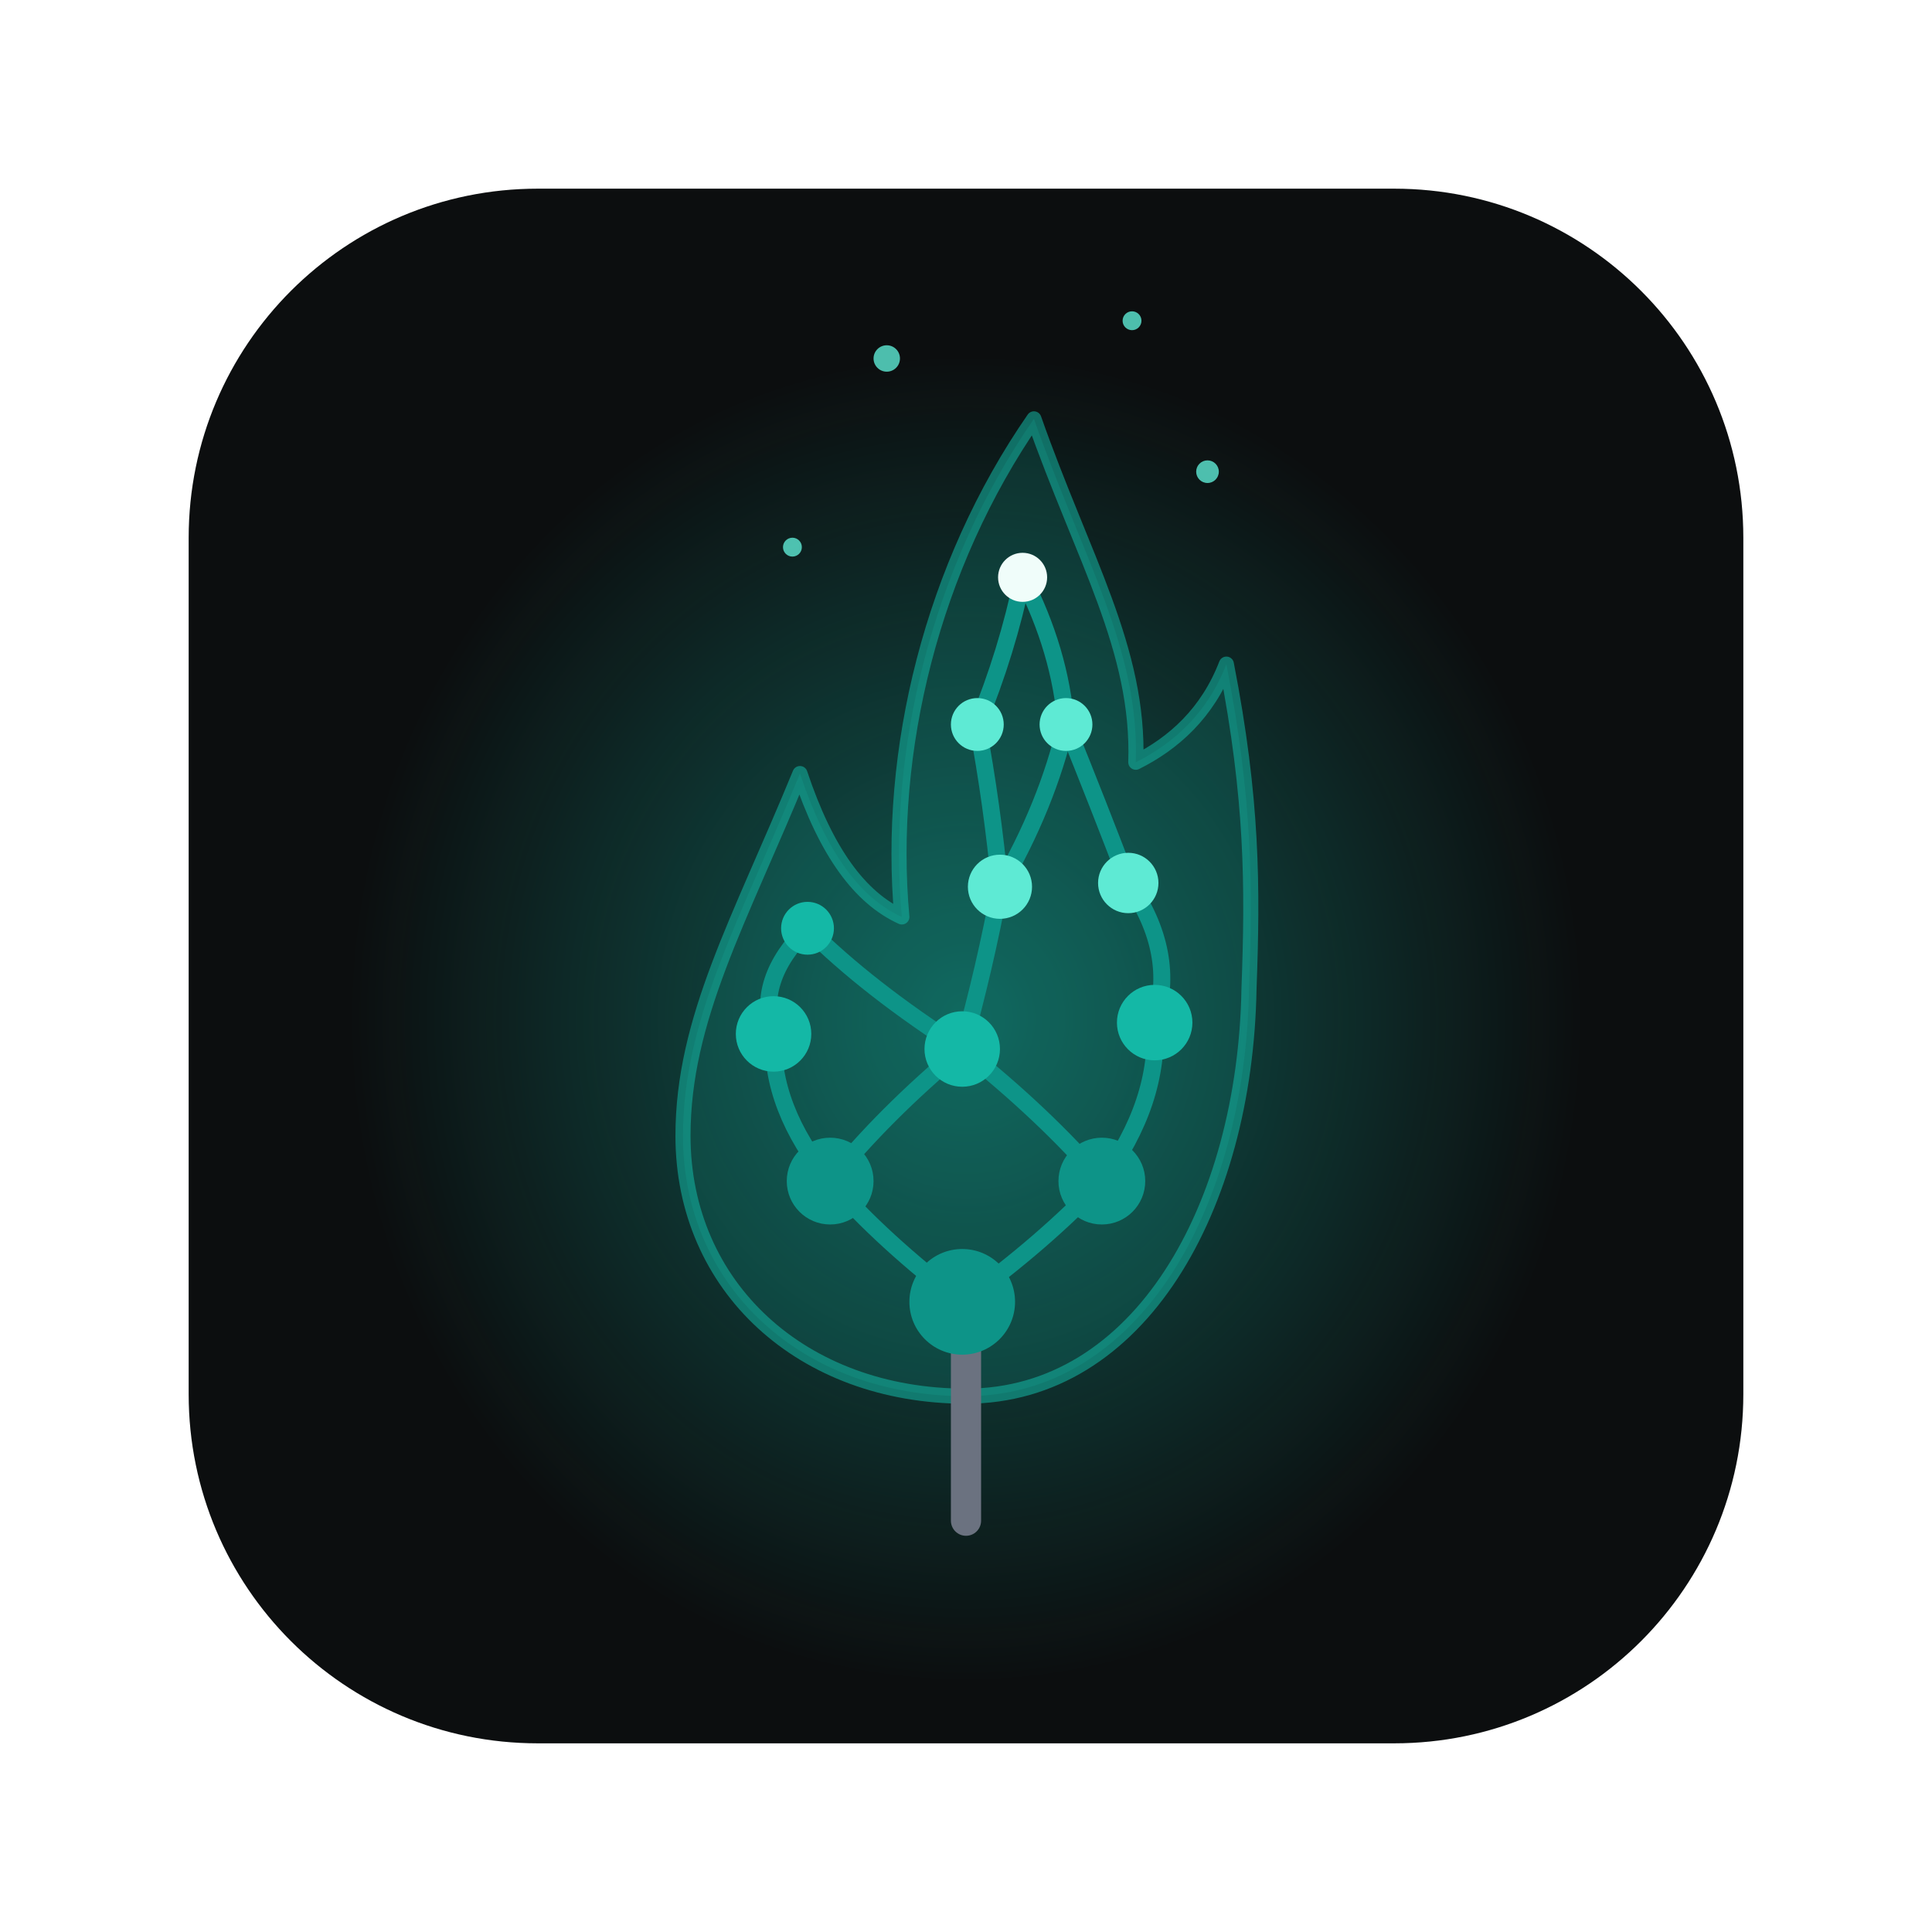
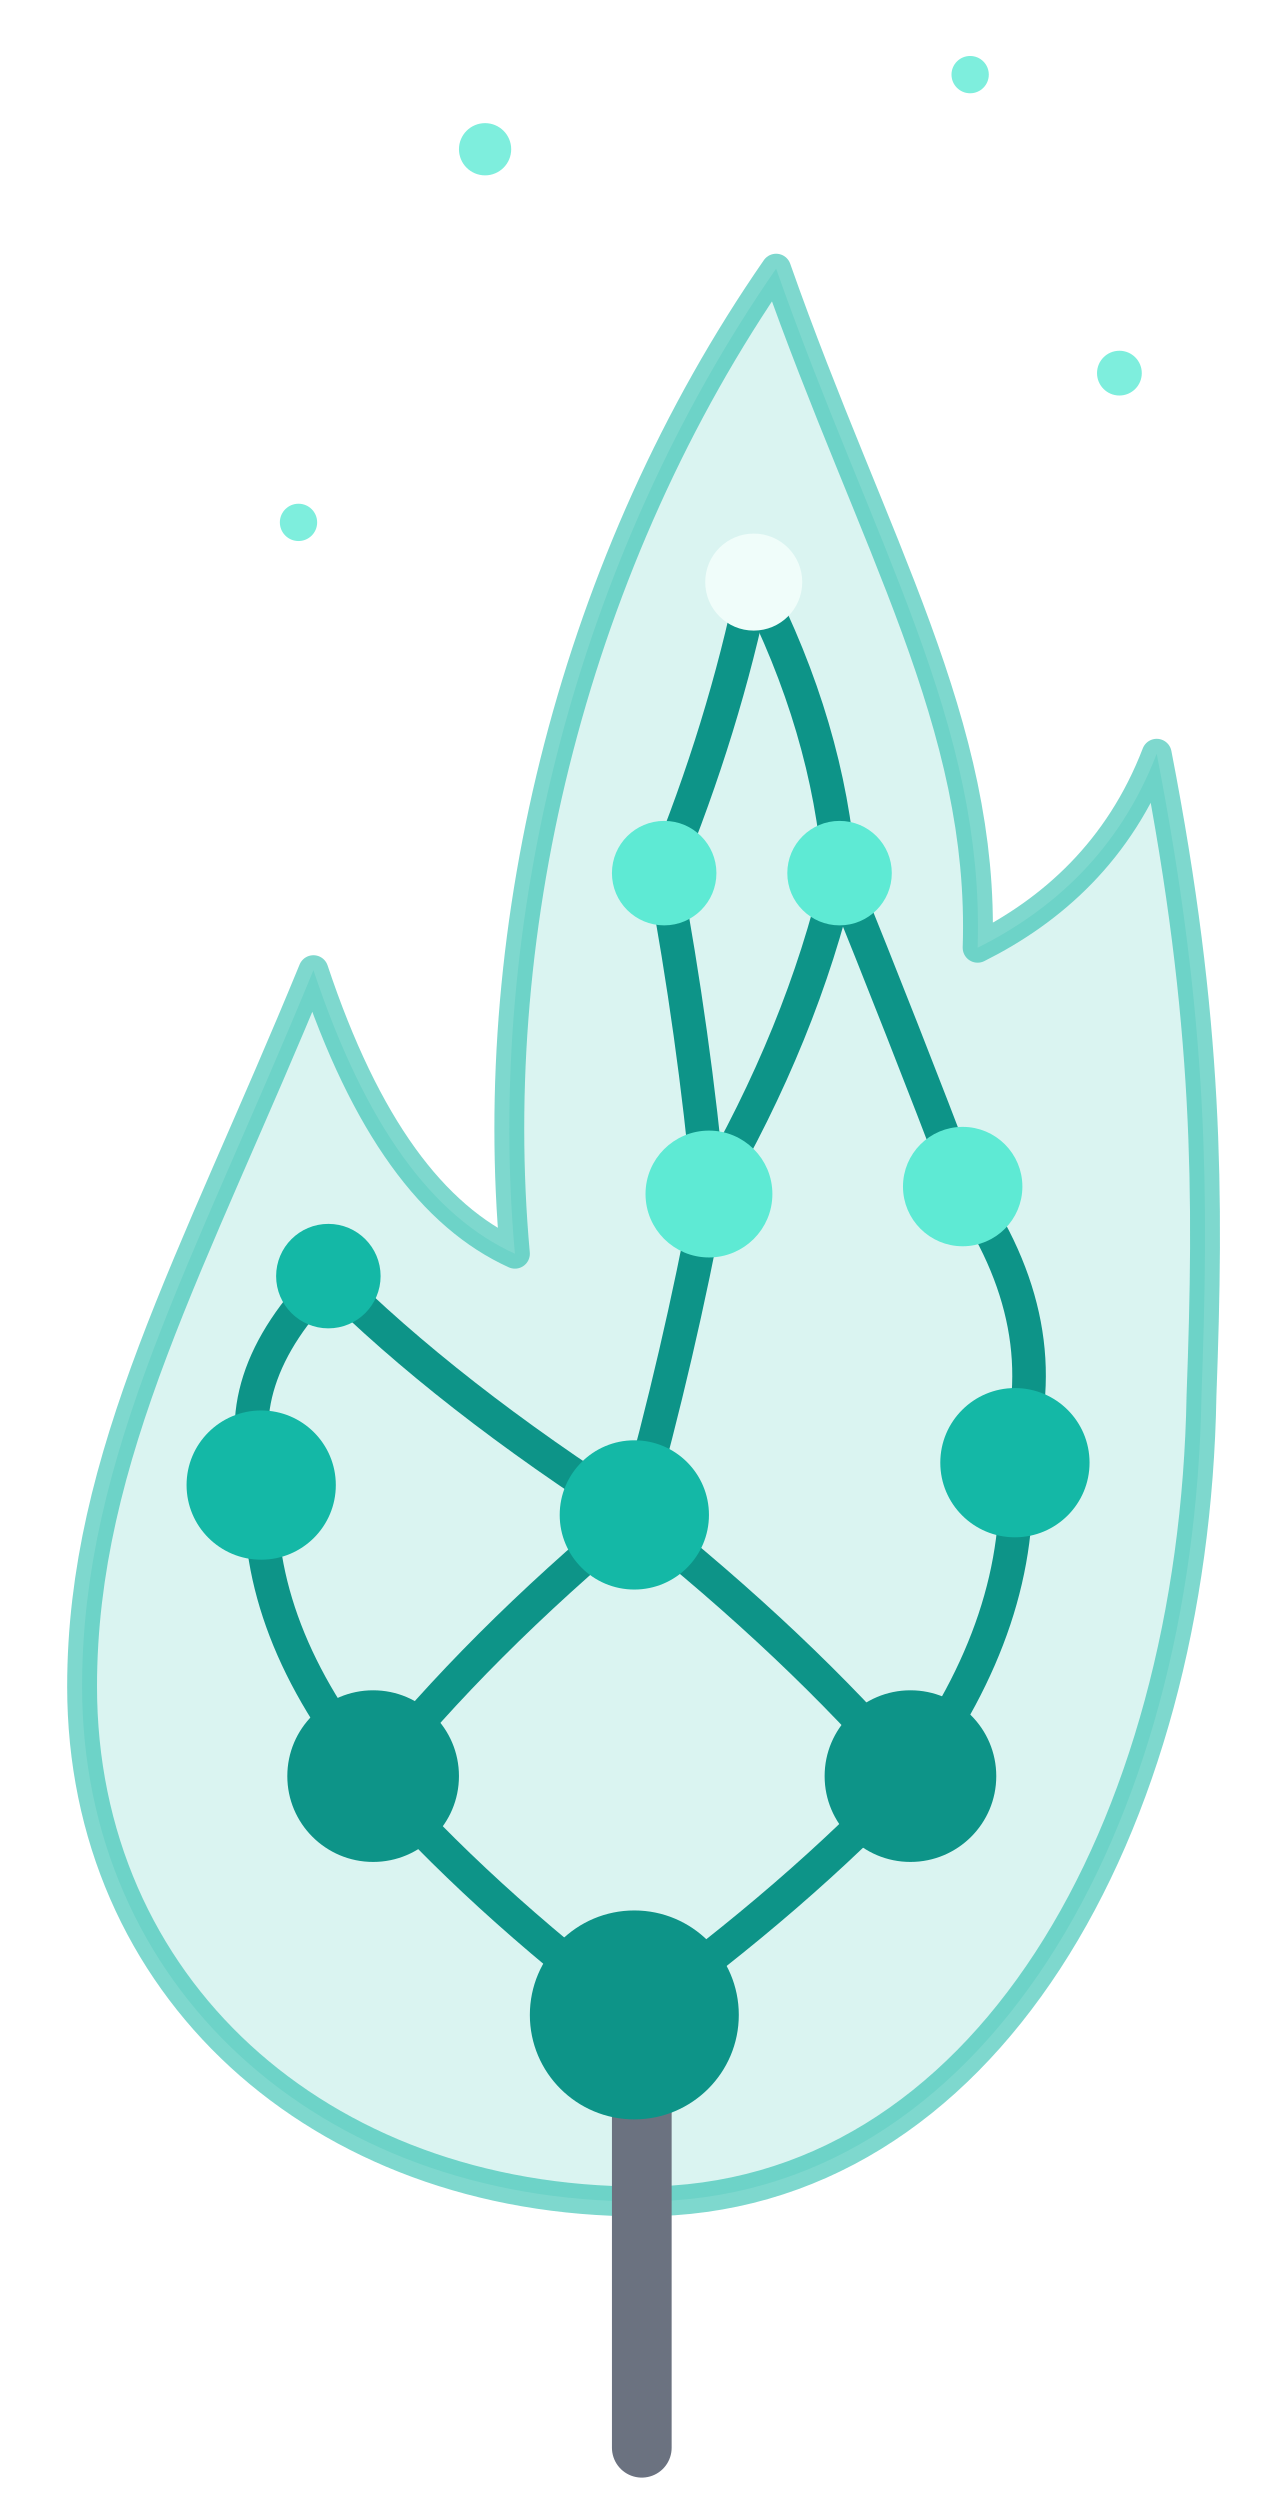
- <svg xmlns="http://www.w3.org/2000/svg" viewBox="0 0 1024 1024">
-   <defs>
-     <radialGradient id="glow">
-       <stop offset="0" stop-color="#fbbf24" stop-opacity="0.42" />
-       <stop offset="1" stop-color="#fbbf24" stop-opacity="0" />
-     </radialGradient>
-     <radialGradient id="tglow">
-       <stop offset="0" stop-color="#14b8a6" stop-opacity="0.45" />
-       <stop offset="1" stop-color="#14b8a6" stop-opacity="0" />
-     </radialGradient>
-     <linearGradient id="fire" x1="0" y1="1" x2="0" y2="0">
-       <stop offset="0" stop-color="#ea580c" />
-       <stop offset="0.55" stop-color="#f97316" />
-       <stop offset="1" stop-color="#fbbf24" />
-     </linearGradient>
-     <linearGradient id="tfire" x1="0" y1="1" x2="0" y2="0">
-       <stop offset="0" stop-color="#0d9488" />
-       <stop offset="1" stop-color="#5eead4" />
-     </linearGradient>
-     <linearGradient id="ember" x1="0" y1="1" x2="0" y2="0">
-       <stop offset="0" stop-color="#f97316" />
-       <stop offset="0.6" stop-color="#fbbf24" />
-       <stop offset="1" stop-color="#fffbeb" />
-     </linearGradient>
-   </defs>
-   <rect x="100" y="100" width="824" height="824" rx="185" fill="#0c0e0f" />
-   <ellipse cx="512" cy="540" rx="330" ry="350" fill="url(#tglow)" />
-   <path d="M512 740 C 425 740 362 682 362 602 C 362 540 392 488 424 410 C 438 452 456 476 478 486 C 470 398 494 300 548 222 C 574 296 604 344 602 404 C 622 394 640 378 650 352 C 664 424 664 470 662 524 C 660 640 604 740 512 740 Z" fill="#14b8a6" opacity="0.16" />
-   <path d="M512 740 C 425 740 362 682 362 602 C 362 540 392 488 424 410 C 438 452 456 476 478 486 C 470 398 494 300 548 222 C 574 296 604 344 602 404 C 622 394 640 378 650 352 C 664 424 664 470 662 524 C 660 640 604 740 512 740 Z" fill="none" stroke="#14b8a6" stroke-width="8" stroke-linejoin="round" opacity="0.55" />
-   <line x1="512" y1="716" x2="512" y2="806" stroke="#6b7280" stroke-width="16" stroke-linecap="round" />
-   <path d="M510 690 Q 468 658 440 626" fill="none" stroke="#0d9488" stroke-width="9" stroke-linecap="round" />
-   <path d="M510 690 Q 554 658 584 626" fill="none" stroke="#0d9488" stroke-width="9" stroke-linecap="round" />
-   <path d="M440 626 Q 408 587 410 548" fill="none" stroke="#0d9488" stroke-width="9" stroke-linecap="round" />
-   <path d="M440 626 Q 468 591 510 556" fill="none" stroke="#0d9488" stroke-width="9" stroke-linecap="round" />
-   <path d="M584 626 Q 554 591 510 556" fill="none" stroke="#0d9488" stroke-width="9" stroke-linecap="round" />
-   <path d="M584 626 Q 615 584 612 542" fill="none" stroke="#0d9488" stroke-width="9" stroke-linecap="round" />
-   <path d="M410 548 Q 400 520 428 492" fill="none" stroke="#0d9488" stroke-width="9" stroke-linecap="round" />
-   <path d="M428 492 Q 460 524 510 556" fill="none" stroke="#0d9488" stroke-width="9" stroke-linecap="round" />
-   <path d="M510 556 Q 522 513 530 470" fill="none" stroke="#0d9488" stroke-width="9" stroke-linecap="round" />
-   <path d="M612 542 Q 624 505 598 468" fill="none" stroke="#0d9488" stroke-width="9" stroke-linecap="round" />
-   <path d="M530 470 Q 526 427 518 384" fill="none" stroke="#0d9488" stroke-width="9" stroke-linecap="round" />
-   <path d="M598 468 Q 582 426 565 384" fill="none" stroke="#0d9488" stroke-width="9" stroke-linecap="round" />
-   <path d="M530 470 Q 555 427 565 384" fill="none" stroke="#0d9488" stroke-width="9" stroke-linecap="round" />
-   <path d="M518 384 Q 534 345 542 306" fill="none" stroke="#0d9488" stroke-width="9" stroke-linecap="round" />
-   <path d="M565 384 Q 562 345 542 306" fill="none" stroke="#0d9488" stroke-width="9" stroke-linecap="round" />
-   <circle cx="510" cy="690" r="28" fill="#0d9488" />
-   <circle cx="440" cy="626" r="23" fill="#0d9488" />
-   <circle cx="584" cy="626" r="23" fill="#0d9488" />
-   <circle cx="410" cy="548" r="20" fill="#14b8a6" />
-   <circle cx="510" cy="556" r="20" fill="#14b8a6" />
-   <circle cx="612" cy="542" r="20" fill="#14b8a6" />
-   <circle cx="428" cy="492" r="14" fill="#14b8a6" />
-   <circle cx="530" cy="470" r="17" fill="#5eead4" />
-   <circle cx="598" cy="468" r="16" fill="#5eead4" />
-   <circle cx="518" cy="384" r="14" fill="#5eead4" />
-   <circle cx="565" cy="384" r="14" fill="#5eead4" />
-   <circle cx="542" cy="306" r="13" fill="#f0fdfa" />
-   <circle cx="470" cy="190" r="7" fill="#5eead4" opacity="0.8" />
-   <circle cx="600" cy="170" r="5" fill="#5eead4" opacity="0.8" />
-   <circle cx="640" cy="250" r="6" fill="#5eead4" opacity="0.8" />
-   <circle cx="420" cy="290" r="5" fill="#5eead4" opacity="0.8" />
+ <svg xmlns="http://www.w3.org/2000/svg" viewBox="340 150 344 670">
+   <style>.l{display:none}@media (prefers-color-scheme: light){.d{display:none}.l{display:inline}}</style>
+   <g class="d">
+     <path d="M512 740 C 425 740 362 682 362 602 C 362 540 392 488 424 410 C 438 452 456 476 478 486 C 470 398 494 300 548 222 C 574 296 604 344 602 404 C 622 394 640 378 650 352 C 664 424 664 470 662 524 C 660 640 604 740 512 740 Z" fill="#14b8a6" opacity="0.16" />
+     <path d="M512 740 C 425 740 362 682 362 602 C 362 540 392 488 424 410 C 438 452 456 476 478 486 C 470 398 494 300 548 222 C 574 296 604 344 602 404 C 622 394 640 378 650 352 C 664 424 664 470 662 524 C 660 640 604 740 512 740 Z" fill="none" stroke="#14b8a6" stroke-width="8" stroke-linejoin="round" opacity="0.55" />
+     <line x1="512" y1="716" x2="512" y2="806" stroke="#6b7280" stroke-width="16" stroke-linecap="round" />
+     <path d="M510 690 Q 468 658 440 626" fill="none" stroke="#0d9488" stroke-width="9" stroke-linecap="round" />
+     <path d="M510 690 Q 554 658 584 626" fill="none" stroke="#0d9488" stroke-width="9" stroke-linecap="round" />
+     <path d="M440 626 Q 408 587 410 548" fill="none" stroke="#0d9488" stroke-width="9" stroke-linecap="round" />
+     <path d="M440 626 Q 468 591 510 556" fill="none" stroke="#0d9488" stroke-width="9" stroke-linecap="round" />
+     <path d="M584 626 Q 554 591 510 556" fill="none" stroke="#0d9488" stroke-width="9" stroke-linecap="round" />
+     <path d="M584 626 Q 615 584 612 542" fill="none" stroke="#0d9488" stroke-width="9" stroke-linecap="round" />
+     <path d="M410 548 Q 400 520 428 492" fill="none" stroke="#0d9488" stroke-width="9" stroke-linecap="round" />
+     <path d="M428 492 Q 460 524 510 556" fill="none" stroke="#0d9488" stroke-width="9" stroke-linecap="round" />
+     <path d="M510 556 Q 522 513 530 470" fill="none" stroke="#0d9488" stroke-width="9" stroke-linecap="round" />
+     <path d="M612 542 Q 624 505 598 468" fill="none" stroke="#0d9488" stroke-width="9" stroke-linecap="round" />
+     <path d="M530 470 Q 526 427 518 384" fill="none" stroke="#0d9488" stroke-width="9" stroke-linecap="round" />
+     <path d="M598 468 Q 582 426 565 384" fill="none" stroke="#0d9488" stroke-width="9" stroke-linecap="round" />
+     <path d="M530 470 Q 555 427 565 384" fill="none" stroke="#0d9488" stroke-width="9" stroke-linecap="round" />
+     <path d="M518 384 Q 534 345 542 306" fill="none" stroke="#0d9488" stroke-width="9" stroke-linecap="round" />
+     <path d="M565 384 Q 562 345 542 306" fill="none" stroke="#0d9488" stroke-width="9" stroke-linecap="round" />
+     <circle cx="510" cy="690" r="28" fill="#0d9488" />
+     <circle cx="440" cy="626" r="23" fill="#0d9488" />
+     <circle cx="584" cy="626" r="23" fill="#0d9488" />
+     <circle cx="410" cy="548" r="20" fill="#14b8a6" />
+     <circle cx="510" cy="556" r="20" fill="#14b8a6" />
+     <circle cx="612" cy="542" r="20" fill="#14b8a6" />
+     <circle cx="428" cy="492" r="14" fill="#14b8a6" />
+     <circle cx="530" cy="470" r="17" fill="#5eead4" />
+     <circle cx="598" cy="468" r="16" fill="#5eead4" />
+     <circle cx="518" cy="384" r="14" fill="#5eead4" />
+     <circle cx="565" cy="384" r="14" fill="#5eead4" />
+     <circle cx="542" cy="306" r="13" fill="#f0fdfa" />
+     <circle cx="470" cy="190" r="7" fill="#5eead4" opacity="0.8" />
+     <circle cx="600" cy="170" r="5" fill="#5eead4" opacity="0.8" />
+     <circle cx="640" cy="250" r="6" fill="#5eead4" opacity="0.8" />
+     <circle cx="420" cy="290" r="5" fill="#5eead4" opacity="0.8" />
+   </g>
+   <g class="l">
+     <path d="M512 740 C 425 740 362 682 362 602 C 362 540 392 488 424 410 C 438 452 456 476 478 486 C 470 398 494 300 548 222 C 574 296 604 344 602 404 C 622 394 640 378 650 352 C 664 424 664 470 662 524 C 660 640 604 740 512 740 Z" fill="#14b8a6" opacity="0.14" />
+     <path d="M512 740 C 425 740 362 682 362 602 C 362 540 392 488 424 410 C 438 452 456 476 478 486 C 470 398 494 300 548 222 C 574 296 604 344 602 404 C 622 394 640 378 650 352 C 664 424 664 470 662 524 C 660 640 604 740 512 740 Z" fill="none" stroke="#0d9488" stroke-width="8" stroke-linejoin="round" opacity="0.7" />
+     <line x1="512" y1="716" x2="512" y2="806" stroke="#6b7280" stroke-width="16" stroke-linecap="round" />
+     <path d="M510 690 Q 468 658 440 626" fill="none" stroke="#0d9488" stroke-width="9" stroke-linecap="round" />
+     <path d="M510 690 Q 554 658 584 626" fill="none" stroke="#0d9488" stroke-width="9" stroke-linecap="round" />
+     <path d="M440 626 Q 408 587 410 548" fill="none" stroke="#0d9488" stroke-width="9" stroke-linecap="round" />
+     <path d="M440 626 Q 468 591 510 556" fill="none" stroke="#0d9488" stroke-width="9" stroke-linecap="round" />
+     <path d="M584 626 Q 554 591 510 556" fill="none" stroke="#0d9488" stroke-width="9" stroke-linecap="round" />
+     <path d="M584 626 Q 615 584 612 542" fill="none" stroke="#0d9488" stroke-width="9" stroke-linecap="round" />
+     <path d="M410 548 Q 400 520 428 492" fill="none" stroke="#0d9488" stroke-width="9" stroke-linecap="round" />
+     <path d="M428 492 Q 460 524 510 556" fill="none" stroke="#0d9488" stroke-width="9" stroke-linecap="round" />
+     <path d="M510 556 Q 522 513 530 470" fill="none" stroke="#0d9488" stroke-width="9" stroke-linecap="round" />
+     <path d="M612 542 Q 624 505 598 468" fill="none" stroke="#0d9488" stroke-width="9" stroke-linecap="round" />
+     <path d="M530 470 Q 526 427 518 384" fill="none" stroke="#0d9488" stroke-width="9" stroke-linecap="round" />
+     <path d="M598 468 Q 582 426 565 384" fill="none" stroke="#0d9488" stroke-width="9" stroke-linecap="round" />
+     <path d="M530 470 Q 555 427 565 384" fill="none" stroke="#0d9488" stroke-width="9" stroke-linecap="round" />
+     <path d="M518 384 Q 534 345 542 306" fill="none" stroke="#0d9488" stroke-width="9" stroke-linecap="round" />
+     <path d="M565 384 Q 562 345 542 306" fill="none" stroke="#0d9488" stroke-width="9" stroke-linecap="round" />
+     <circle cx="510" cy="690" r="28" fill="#115e59" />
+     <circle cx="440" cy="626" r="23" fill="#115e59" />
+     <circle cx="584" cy="626" r="23" fill="#115e59" />
+     <circle cx="410" cy="548" r="20" fill="#0d9488" />
+     <circle cx="510" cy="556" r="20" fill="#0d9488" />
+     <circle cx="612" cy="542" r="20" fill="#0d9488" />
+     <circle cx="428" cy="492" r="14" fill="#0d9488" />
+     <circle cx="530" cy="470" r="17" fill="#0f9f90" />
+     <circle cx="598" cy="468" r="16" fill="#0f9f90" />
+     <circle cx="518" cy="384" r="14" fill="#0f9f90" />
+     <circle cx="565" cy="384" r="14" fill="#0f9f90" />
+     <circle cx="542" cy="306" r="13" fill="#14b8a6" />
+     <circle cx="470" cy="190" r="7" fill="#14b8a6" opacity="0.8" />
+     <circle cx="600" cy="170" r="5" fill="#14b8a6" opacity="0.8" />
+     <circle cx="640" cy="250" r="6" fill="#14b8a6" opacity="0.8" />
+     <circle cx="420" cy="290" r="5" fill="#14b8a6" opacity="0.8" />
+   </g>
</svg>
